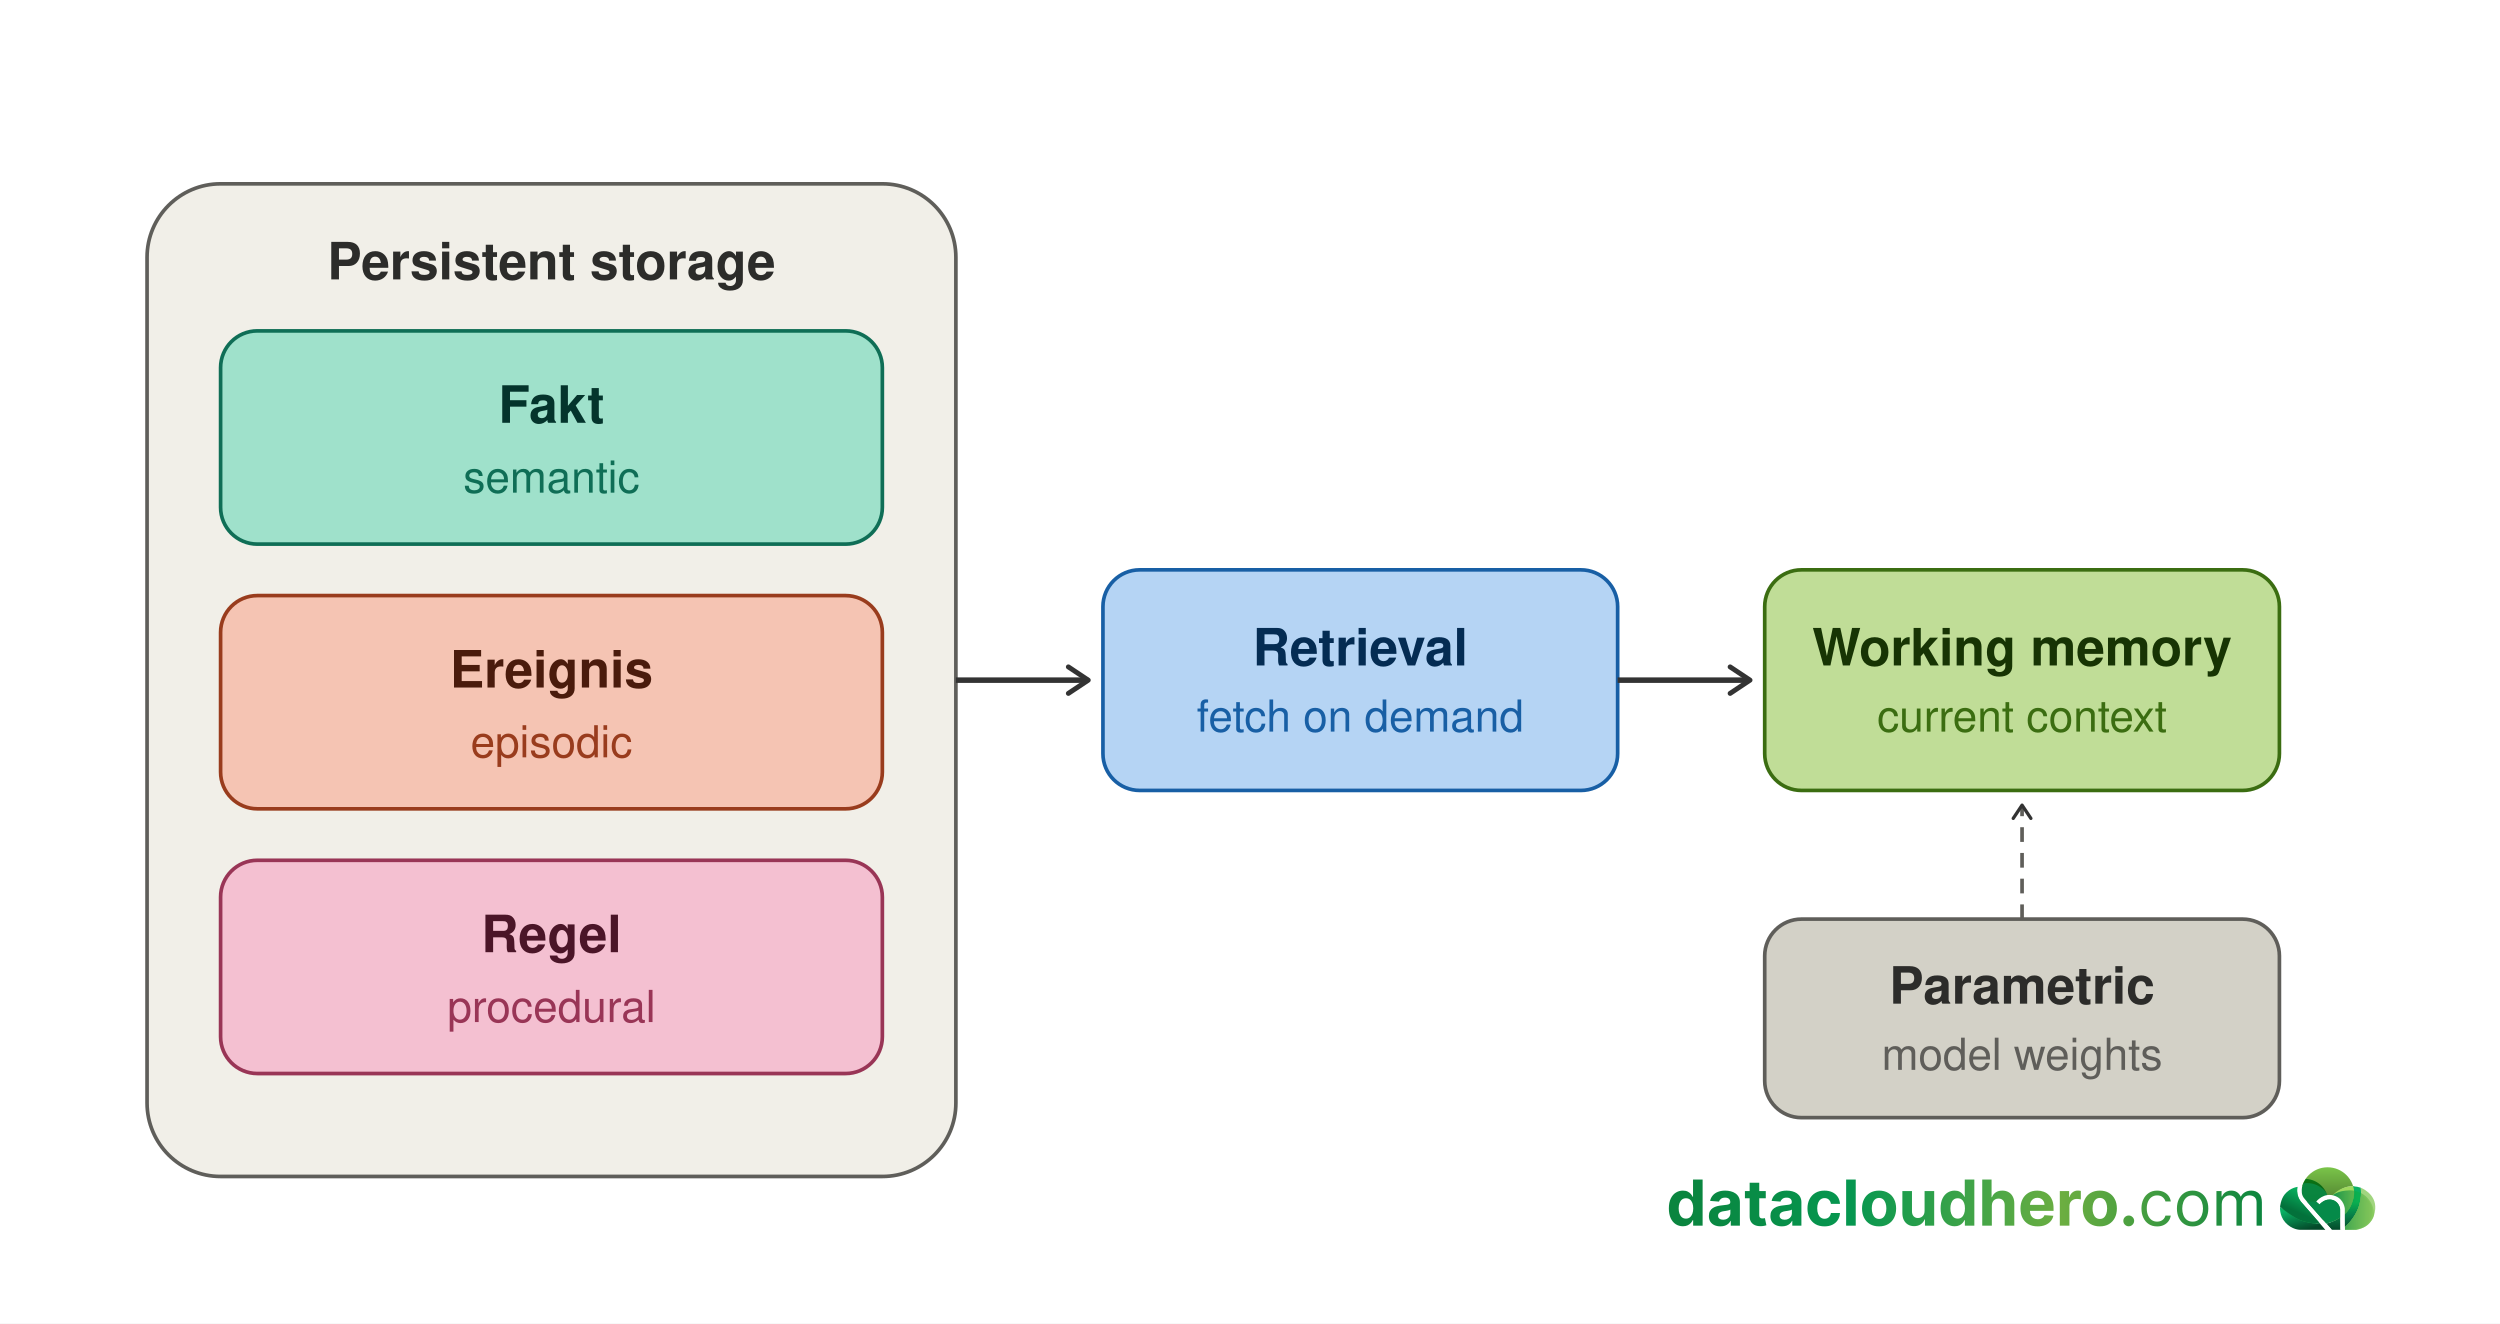
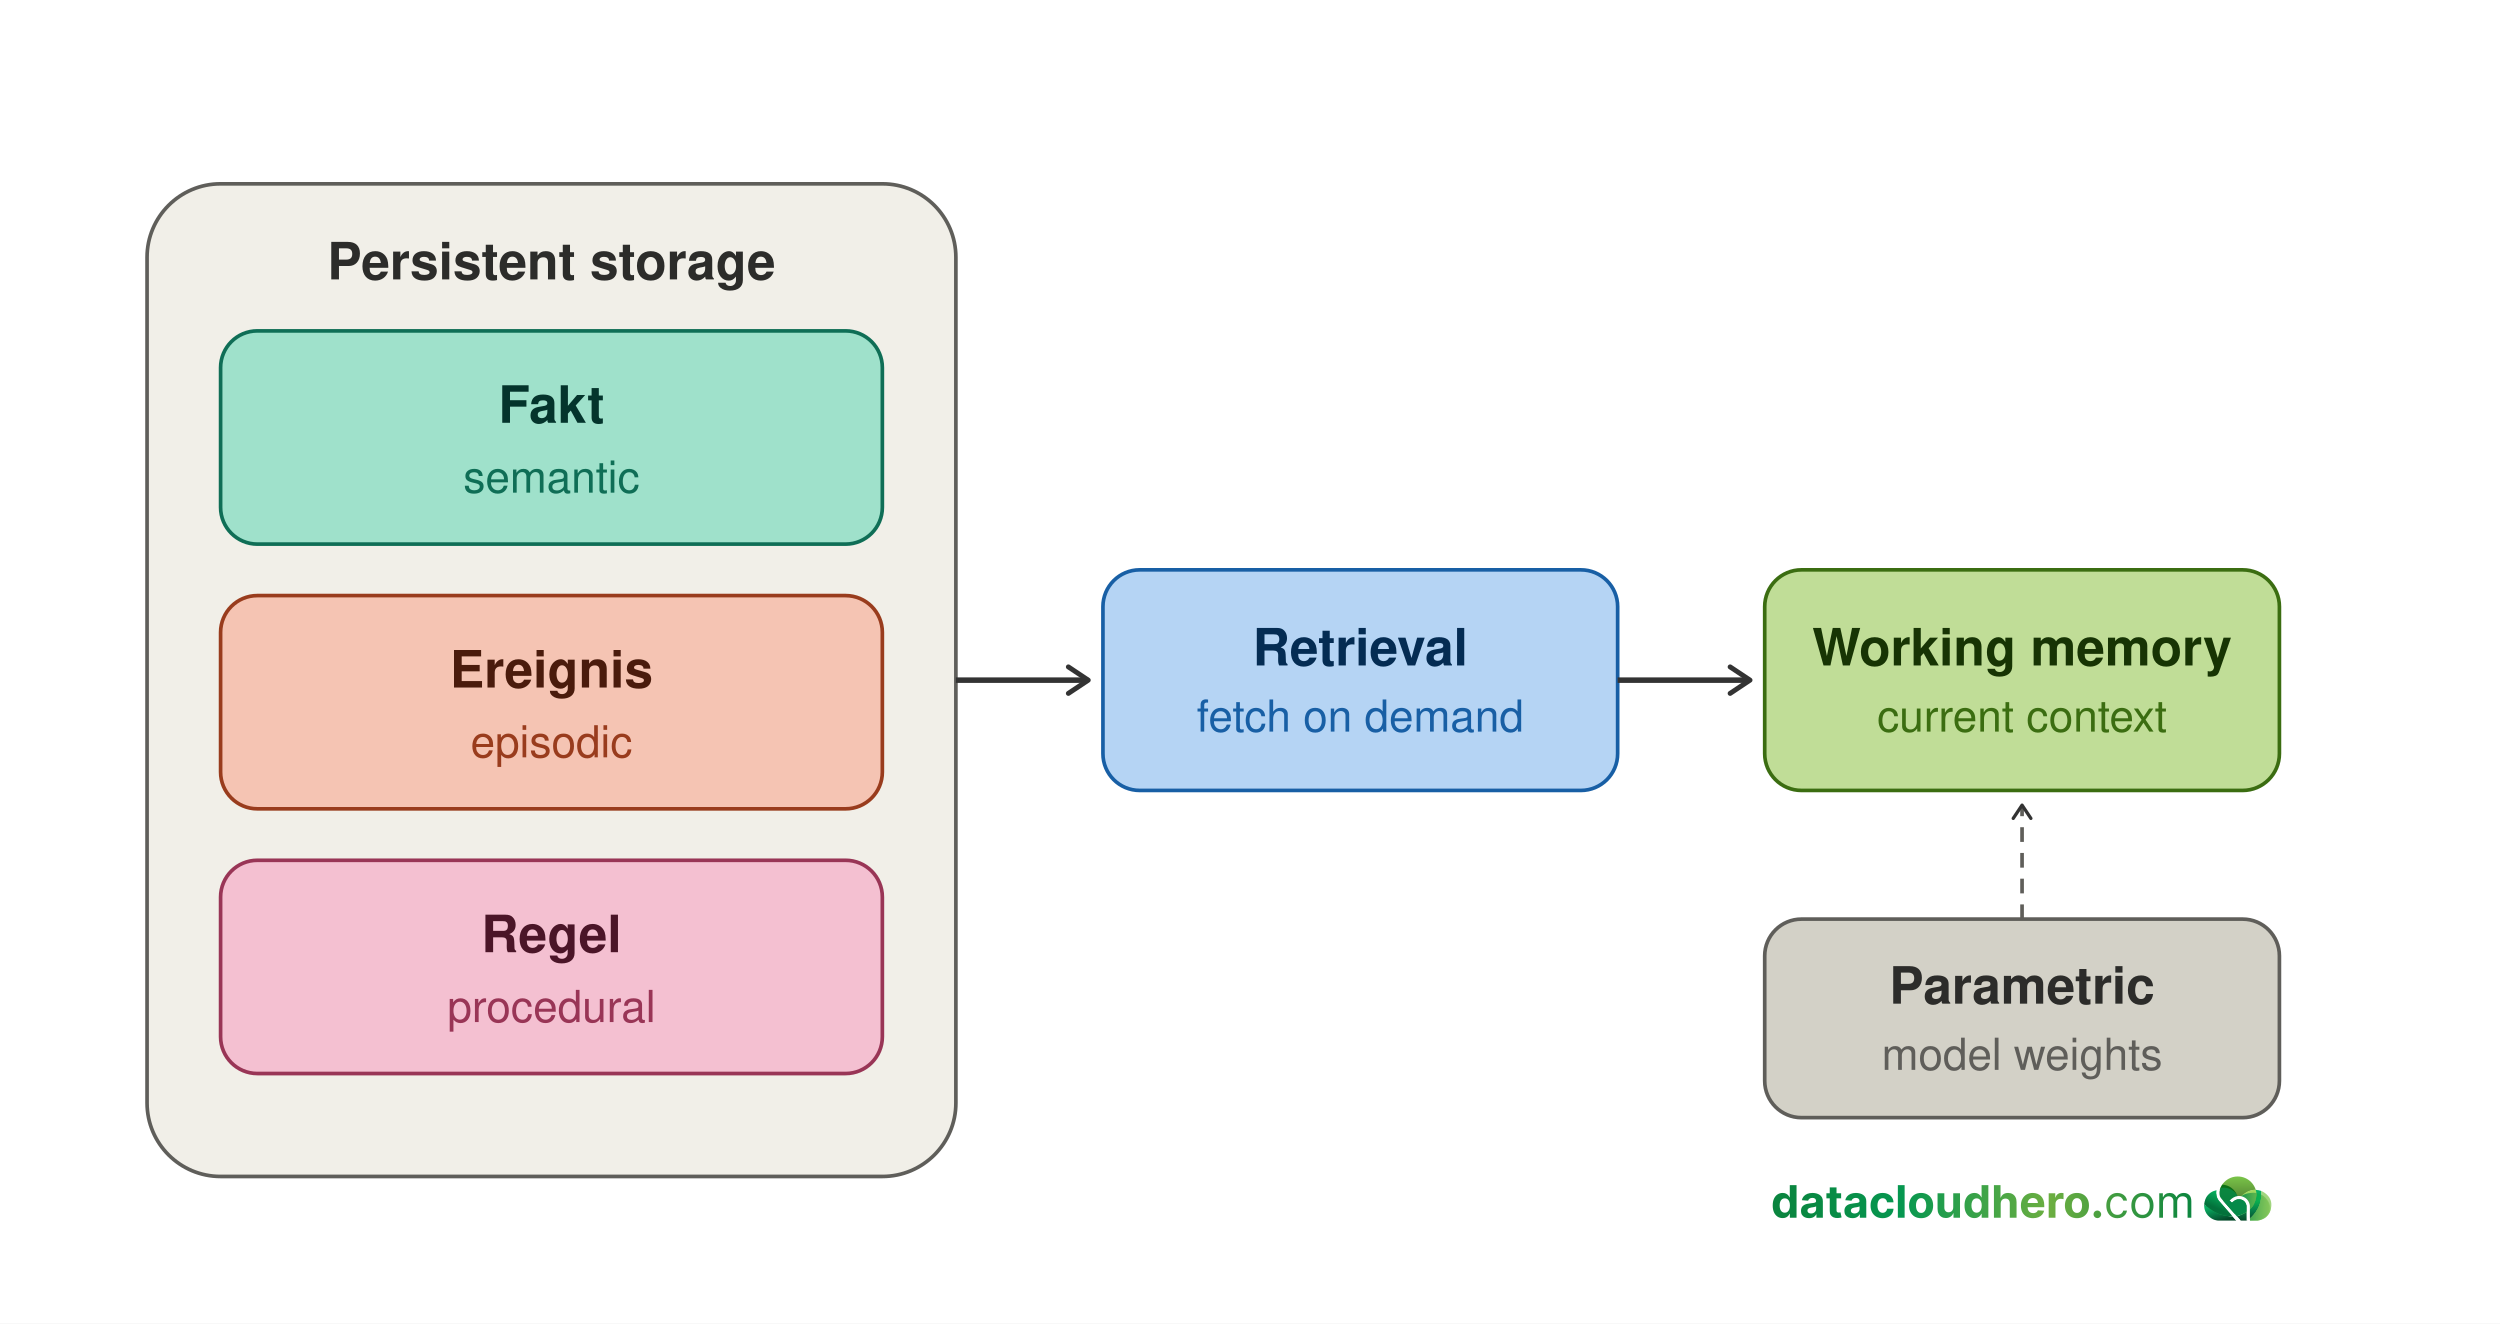
<svg xmlns="http://www.w3.org/2000/svg" width="680" height="360" viewBox="0 0 680 360" font-family="Helvetica, Arial, sans-serif">
  <defs>
    <marker id="arrow" viewBox="0 0 10 10" refX="8" refY="5" markerWidth="6" markerHeight="6" orient="auto-start-reverse">
      <path d="M2 1L8 5L2 9" fill="none" stroke="#333333" stroke-width="1.5" stroke-linecap="round" stroke-linejoin="round" />
    </marker>
    <linearGradient id="dchPaint0" x1="147" y1="0" x2="147" y2="294" gradientUnits="userSpaceOnUse">
      <stop stop-color="#7AC449" />
      <stop offset="1" stop-color="#3B5E23" />
    </linearGradient>
    <linearGradient id="dchPaint1" x1="3490.23" y1="278" x2="3525.95" y2="404.5" gradientUnits="userSpaceOnUse">
      <stop stop-color="#0AB064" />
      <stop offset="1" stop-color="#044A2A" />
    </linearGradient>
    <linearGradient id="dchPaint2" x1="3733.38" y1="164.5" x2="3733.38" y2="404.5" gradientUnits="userSpaceOnUse">
      <stop offset="0.361" stop-color="#0AB064" />
      <stop offset="1" stop-color="#044A2A" />
    </linearGradient>
    <linearGradient id="dchPaint3" x1="3641.45" y1="294.392" x2="3901" y2="297.108" gradientUnits="userSpaceOnUse">
      <stop stop-color="#058A49" />
      <stop offset="1" stop-color="#7AC449" stop-opacity="0.6" />
    </linearGradient>
    <linearGradient id="dchPaint4" x1="3539.97" y1="168" x2="3448.53" y2="372.5" gradientUnits="userSpaceOnUse">
      <stop offset="0.034" stop-color="#08BE65" />
      <stop offset="0.683" stop-color="#03713B" />
    </linearGradient>
    <linearGradient id="dchWordmark" x1="0" y1="255" x2="3310" y2="255" gradientUnits="userSpaceOnUse">
      <stop offset="0.038" stop-color="#0A853F" />
      <stop offset="0.308" stop-color="#069750" />
      <stop offset="0.659" stop-color="#6CAE41" />
      <stop offset="1" stop-color="#0A853F" />
    </linearGradient>
  </defs>
  <rect width="680" height="360" fill="#ffffff" />
  <rect x="40" y="50" width="220" height="270" rx="20" fill="#F1EFE8" stroke="#5F5E5A" stroke-width="1" />
  <text x="150" y="76" text-anchor="middle" font-size="14" font-weight="600" fill="#2C2C2A">Persistent storage</text>
  <rect x="60" y="90" width="180" height="58" rx="10" fill="#9FE1CB" stroke="#0F6E56" stroke-width="1" />
  <text x="150" y="115" text-anchor="middle" font-size="14" font-weight="600" fill="#04342C">Fakt</text>
  <text x="150" y="134" text-anchor="middle" font-size="12" fill="#0F6E56">semantic</text>
  <rect x="60" y="162" width="180" height="58" rx="10" fill="#F5C4B3" stroke="#993C1D" stroke-width="1" />
  <text x="150" y="187" text-anchor="middle" font-size="14" font-weight="600" fill="#4A1B0C">Ereignis</text>
  <text x="150" y="206" text-anchor="middle" font-size="12" fill="#993C1D">episodic</text>
  <rect x="60" y="234" width="180" height="58" rx="10" fill="#F4C0D1" stroke="#993556" stroke-width="1" />
  <text x="150" y="259" text-anchor="middle" font-size="14" font-weight="600" fill="#4B1528">Regel</text>
  <text x="150" y="278" text-anchor="middle" font-size="12" fill="#993556">procedural</text>
  <line x1="260" y1="185" x2="296" y2="185" stroke="#333333" stroke-width="1.5" marker-end="url(#arrow)" />
  <rect x="300" y="155" width="140" height="60" rx="10" fill="#B5D4F4" stroke="#185FA5" stroke-width="1" />
  <text x="370" y="181" text-anchor="middle" font-size="14" font-weight="600" fill="#042C53">Retrieval</text>
  <text x="370" y="199" text-anchor="middle" font-size="12" fill="#185FA5">fetch on demand</text>
  <line x1="440" y1="185" x2="476" y2="185" stroke="#333333" stroke-width="1.5" marker-end="url(#arrow)" />
  <rect x="480" y="155" width="140" height="60" rx="10" fill="#C0DD97" stroke="#3B6D11" stroke-width="1" />
  <text x="550" y="181" text-anchor="middle" font-size="14" font-weight="600" fill="#173404">Working memory</text>
  <text x="550" y="199" text-anchor="middle" font-size="12" fill="#3B6D11">current context</text>
  <line x1="550" y1="250" x2="550" y2="219" stroke="#5F5E5A" stroke-width="1" stroke-dasharray="4 3" marker-end="url(#arrow)" />
  <rect x="480" y="250" width="140" height="54" rx="10" fill="#D3D1C7" stroke="#5F5E5A" stroke-width="1" />
  <text x="550" y="273" text-anchor="middle" font-size="14" font-weight="600" fill="#2C2C2A">Parametric</text>
  <text x="550" y="291" text-anchor="middle" font-size="12" fill="#5F5E5A">model weights</text>
-   <g transform="translate(453.93,317.50) scale(0.049347) translate(-14.05,-60.00)">
+   <g transform="translate(482.18,320.00) scale(0.034833) translate(-14.05,-60.00)">
    <path d="M91.477 385.107C76.977 385.107 63.843 381.379 52.077 373.921C40.394 366.381 31.114 355.319 24.236 340.736C17.442 326.07 14.045 308.089 14.045 286.794C14.045 264.919 17.566 246.731 24.609 232.231C31.652 217.647 41.016 206.751 52.699 199.543C64.465 192.251 77.35 188.605 91.353 188.605C102.042 188.605 110.949 190.428 118.075 194.074C125.284 197.637 131.084 202.111 135.476 207.497C139.95 212.8 143.348 218.02 145.668 223.158H147.283V127.455H200.107V382H147.905V351.425H145.668C143.182 356.728 139.66 361.989 135.103 367.21C130.629 372.347 124.787 376.614 117.578 380.011C110.452 383.409 101.752 385.107 91.477 385.107ZM108.256 342.973C116.791 342.973 124 340.653 129.883 336.013C135.849 331.29 140.406 324.702 143.555 316.251C146.786 307.799 148.402 297.897 148.402 286.545C148.402 275.194 146.828 265.333 143.679 256.964C140.53 248.596 135.973 242.133 130.007 237.575C124.041 233.018 116.791 230.739 108.256 230.739C99.556 230.739 92.223 233.101 86.257 237.824C80.291 242.547 75.775 249.093 72.71 257.462C69.644 265.83 68.111 275.525 68.111 286.545C68.111 297.649 69.644 307.468 72.71 316.002C75.858 324.454 80.374 331.083 86.257 335.888C92.223 340.612 99.556 342.973 108.256 342.973ZM298.078 385.604C285.898 385.604 275.043 383.491 265.514 379.266C255.985 374.957 248.445 368.618 242.893 360.249C237.425 351.798 234.69 341.274 234.69 328.68C234.69 318.074 236.637 309.166 240.532 301.957C244.426 294.749 249.729 288.948 256.441 284.557C263.153 280.165 270.776 276.851 279.31 274.614C287.928 272.376 296.959 270.802 306.405 269.891C317.509 268.731 326.457 267.653 333.252 266.659C340.046 265.582 344.977 264.008 348.042 261.936C351.108 259.865 352.641 256.799 352.641 252.739V251.993C352.641 244.121 350.155 238.031 345.184 233.722C340.295 229.414 333.335 227.259 324.303 227.259C314.774 227.259 307.193 229.372 301.558 233.598C295.924 237.741 292.195 242.961 290.372 249.259L241.402 245.281C243.888 233.681 248.776 223.655 256.068 215.203C263.36 206.669 272.764 200.123 284.282 195.565C295.882 190.925 309.305 188.605 324.552 188.605C335.158 188.605 345.308 189.848 355.003 192.334C364.78 194.82 373.439 198.673 380.979 203.893C388.602 209.113 394.61 215.825 399.001 224.028C403.393 232.148 405.589 241.884 405.589 253.236V382H355.376V355.526H353.884C350.818 361.492 346.717 366.754 341.579 371.311C336.442 375.786 330.269 379.307 323.06 381.876C315.851 384.362 307.524 385.604 298.078 385.604ZM313.241 349.063C321.03 349.063 327.907 347.53 333.873 344.464C339.839 341.316 344.521 337.09 347.918 331.787C351.315 326.484 353.014 320.477 353.014 313.765V293.506C351.357 294.583 349.078 295.577 346.178 296.489C343.361 297.317 340.171 298.104 336.608 298.85C333.045 299.513 329.482 300.134 325.919 300.714C322.356 301.212 319.124 301.667 316.224 302.082C310.01 302.993 304.582 304.443 299.942 306.432C295.302 308.42 291.698 311.113 289.129 314.511C286.56 317.825 285.276 321.968 285.276 326.94C285.276 334.148 287.886 339.659 293.106 343.47C298.409 347.199 305.121 349.063 313.241 349.063ZM548.211 191.091V230.864H433.243V191.091H548.211ZM459.344 145.352H512.291V323.335C512.291 328.224 513.037 332.036 514.529 334.77C516.02 337.421 518.092 339.286 520.743 340.363C523.477 341.44 526.626 341.979 530.189 341.979C532.675 341.979 535.161 341.772 537.646 341.357C540.132 340.86 542.038 340.487 543.364 340.239L551.691 379.638C549.04 380.467 545.311 381.42 540.505 382.497C535.699 383.657 529.858 384.362 522.98 384.61C510.22 385.107 499.034 383.409 489.422 379.514C479.893 375.62 472.477 369.571 467.174 361.368C461.871 353.165 459.261 342.807 459.344 330.295V145.352ZM637.14 385.604C624.96 385.604 614.105 383.491 604.577 379.266C595.048 374.957 587.507 368.618 581.956 360.249C576.487 351.798 573.753 341.274 573.753 328.68C573.753 318.074 575.7 309.166 579.594 301.957C583.489 294.749 588.792 288.948 595.503 284.557C602.215 280.165 609.838 276.851 618.373 274.614C626.99 272.376 636.022 270.802 645.468 269.891C656.571 268.731 665.52 267.653 672.314 266.659C679.109 265.582 684.039 264.008 687.105 261.936C690.171 259.865 691.704 256.799 691.704 252.739V251.993C691.704 244.121 689.218 238.031 684.246 233.722C679.358 229.414 672.397 227.259 663.366 227.259C653.837 227.259 646.255 229.372 640.621 233.598C634.986 237.741 631.257 242.961 629.434 249.259L580.464 245.281C582.95 233.681 587.839 223.655 595.131 215.203C602.422 206.669 611.827 200.123 623.344 195.565C634.945 190.925 648.368 188.605 663.614 188.605C674.22 188.605 684.371 189.848 694.065 192.334C703.843 194.82 712.501 198.673 720.042 203.893C727.665 209.113 733.672 215.825 738.064 224.028C742.455 232.148 744.651 241.884 744.651 253.236V382H694.438V355.526H692.947C689.881 361.492 685.779 366.754 680.642 371.311C675.505 375.786 669.331 379.307 662.123 381.876C654.914 384.362 646.586 385.604 637.14 385.604ZM652.304 349.063C660.093 349.063 666.97 347.53 672.936 344.464C678.902 341.316 683.583 337.09 686.981 331.787C690.378 326.484 692.077 320.477 692.077 313.765V293.506C690.419 294.583 688.141 295.577 685.241 296.489C682.423 297.317 679.233 298.104 675.67 298.85C672.107 299.513 668.544 300.134 664.981 300.714C661.418 301.212 658.187 301.667 655.287 302.082C649.072 302.993 643.645 304.443 639.005 306.432C634.365 308.42 630.76 311.113 628.192 314.511C625.623 317.825 624.339 321.968 624.339 326.94C624.339 334.148 626.949 339.659 632.169 343.47C637.472 347.199 644.184 349.063 652.304 349.063Z" fill="url(#dchWordmark)" />
    <path d="M871.986 385.729C852.431 385.729 835.611 381.586 821.524 373.3C807.521 364.931 796.749 353.33 789.209 338.499C781.752 323.667 778.023 306.598 778.023 287.291C778.023 267.736 781.793 250.584 789.333 235.835C796.956 221.003 807.77 209.444 821.773 201.158C835.776 192.79 852.431 188.605 871.737 188.605C888.392 188.605 902.976 191.629 915.487 197.678C927.999 203.727 937.901 212.22 945.193 223.158C952.484 234.095 956.503 246.938 957.249 261.688H907.284C905.876 252.159 902.147 244.494 896.098 238.694C890.132 232.811 882.302 229.869 872.607 229.869C864.404 229.869 857.237 232.107 851.105 236.581C845.057 240.973 840.334 247.394 836.936 255.846C833.539 264.298 831.84 274.531 831.84 286.545C831.84 298.726 833.498 309.083 836.812 317.618C840.209 326.152 844.974 332.657 851.105 337.131C857.237 341.606 864.404 343.843 872.607 343.843C878.656 343.843 884.084 342.6 888.889 340.114C893.778 337.629 897.797 334.024 900.945 329.301C904.177 324.495 906.29 318.737 907.284 312.025H957.249C956.42 326.608 952.443 339.451 945.317 350.555C938.274 361.575 928.538 370.192 916.109 376.407C903.68 382.621 888.972 385.729 871.986 385.729ZM1044.1 127.455V382H991.149V127.455H1044.1ZM1172.77 385.729C1153.46 385.729 1136.76 381.627 1122.68 373.424C1108.68 365.138 1097.86 353.621 1090.24 338.871C1082.62 324.04 1078.8 306.846 1078.8 287.291C1078.8 267.571 1082.62 250.336 1090.24 235.587C1097.86 220.755 1108.68 209.237 1122.68 201.034C1136.76 192.748 1153.46 188.605 1172.77 188.605C1192.07 188.605 1208.73 192.748 1222.73 201.034C1236.82 209.237 1247.67 220.755 1255.3 235.587C1262.92 250.336 1266.73 267.571 1266.73 287.291C1266.73 306.846 1262.92 324.04 1255.3 338.871C1247.67 353.621 1236.82 365.138 1222.73 373.424C1208.73 381.627 1192.07 385.729 1172.77 385.729ZM1173.02 344.713C1181.8 344.713 1189.13 342.227 1195.02 337.256C1200.9 332.201 1205.33 325.324 1208.31 316.624C1211.38 307.923 1212.91 298.022 1212.91 286.918C1212.91 275.815 1211.38 265.913 1208.31 257.213C1205.33 248.513 1200.9 241.635 1195.02 236.581C1189.13 231.527 1181.8 228.999 1173.02 228.999C1164.15 228.999 1156.69 231.527 1150.64 236.581C1144.68 241.635 1140.16 248.513 1137.1 257.213C1134.11 265.913 1132.62 275.815 1132.62 286.918C1132.62 298.022 1134.11 307.923 1137.1 316.624C1140.16 325.324 1144.68 332.201 1150.64 337.256C1156.69 342.227 1164.15 344.713 1173.02 344.713ZM1423.58 300.714V191.091H1476.53V382H1425.7V347.323H1423.71C1419.4 358.509 1412.23 367.5 1402.21 374.294C1392.26 381.089 1380.12 384.486 1365.79 384.486C1353.03 384.486 1341.8 381.586 1332.11 375.786C1322.41 369.985 1314.83 361.741 1309.36 351.052C1303.98 340.363 1301.24 327.561 1301.16 312.646V191.091H1354.11V303.2C1354.19 314.469 1357.21 323.377 1363.18 329.923C1369.15 336.469 1377.14 339.741 1387.17 339.741C1393.55 339.741 1399.51 338.291 1405.06 335.391C1410.62 332.408 1415.09 328.017 1418.49 322.217C1421.97 316.416 1423.67 309.249 1423.58 300.714ZM1589.23 385.107C1574.73 385.107 1561.6 381.379 1549.83 373.921C1538.15 366.381 1528.87 355.319 1521.99 340.736C1515.2 326.07 1511.8 308.089 1511.8 286.794C1511.8 264.919 1515.32 246.731 1522.36 232.231C1529.41 217.647 1538.77 206.751 1550.45 199.543C1562.22 192.251 1575.1 188.605 1589.11 188.605C1599.8 188.605 1608.7 190.428 1615.83 194.074C1623.04 197.637 1628.84 202.111 1633.23 207.497C1637.7 212.8 1641.1 218.02 1643.42 223.158H1645.04V127.455H1697.86V382H1645.66V351.425H1643.42C1640.94 356.728 1637.41 361.989 1632.86 367.21C1628.38 372.347 1622.54 376.614 1615.33 380.011C1608.21 383.409 1599.51 385.107 1589.23 385.107ZM1606.01 342.973C1614.54 342.973 1621.75 340.653 1627.64 336.013C1633.6 331.29 1638.16 324.702 1641.31 316.251C1644.54 307.799 1646.16 297.897 1646.16 286.545C1646.16 275.194 1644.58 265.333 1641.43 256.964C1638.28 248.596 1633.73 242.133 1627.76 237.575C1621.8 233.018 1614.54 230.739 1606.01 230.739C1597.31 230.739 1589.98 233.101 1584.01 237.824C1578.05 242.547 1573.53 249.093 1570.46 257.462C1567.4 265.83 1565.86 275.525 1565.86 286.545C1565.86 297.649 1567.4 307.468 1570.46 316.002C1573.61 324.454 1578.13 331.083 1584.01 335.888C1589.98 340.612 1597.31 342.973 1606.01 342.973Z" fill="url(#dchWordmark)" />
    <path d="M1794.34 271.631V382H1741.39V127.455H1792.85V224.773H1795.09C1799.39 213.504 1806.36 204.68 1815.97 198.3C1825.58 191.837 1837.63 188.605 1852.14 188.605C1865.39 188.605 1876.95 191.505 1886.81 197.305C1896.76 203.023 1904.46 211.267 1909.93 222.039C1915.48 232.728 1918.22 245.53 1918.13 260.445V382H1865.19V269.891C1865.27 258.125 1862.29 248.969 1856.24 242.423C1850.27 235.877 1841.9 232.604 1831.13 232.604C1823.92 232.604 1817.54 234.137 1811.99 237.202C1806.52 240.268 1802.21 244.743 1799.06 250.626C1796 256.426 1794.42 263.428 1794.34 271.631ZM2046.8 385.729C2027.17 385.729 2010.26 381.751 1996.09 373.797C1982.01 365.759 1971.15 354.408 1963.53 339.741C1955.91 324.992 1952.1 307.55 1952.1 287.415C1952.1 267.778 1955.91 250.543 1963.53 235.711C1971.15 220.879 1981.88 209.32 1995.72 201.034C2009.64 192.748 2025.96 188.605 2044.69 188.605C2057.29 188.605 2069.01 190.635 2079.87 194.695C2090.8 198.673 2100.33 204.68 2108.45 212.717C2116.65 220.755 2123.04 230.864 2127.59 243.044C2132.15 255.142 2134.43 269.311 2134.43 285.551V300.093H1973.22V267.281H2084.59C2084.59 259.657 2082.93 252.904 2079.62 247.021C2076.3 241.138 2071.7 236.54 2065.82 233.225C2060.02 229.828 2053.27 228.129 2045.56 228.129C2037.52 228.129 2030.4 229.994 2024.18 233.722C2018.05 237.368 2013.25 242.298 2009.77 248.513C2006.29 254.644 2004.5 261.48 2004.42 269.021V300.217C2004.42 309.663 2006.16 317.825 2009.64 324.702C2013.2 331.58 2018.22 336.883 2024.68 340.612C2031.14 344.34 2038.81 346.205 2047.67 346.205C2053.56 346.205 2058.94 345.376 2063.83 343.719C2068.72 342.062 2072.9 339.576 2076.38 336.261C2079.87 332.947 2082.52 328.887 2084.34 324.081L2133.31 327.312C2130.82 339.079 2125.73 349.353 2118.02 358.136C2110.4 366.837 2100.54 373.631 2088.44 378.52C2076.43 383.326 2062.55 385.729 2046.8 385.729ZM2168.98 382V191.091H2220.31V224.401H2222.3C2225.78 212.552 2231.62 203.603 2239.83 197.554C2248.03 191.422 2257.48 188.357 2268.16 188.357C2270.82 188.357 2273.67 188.522 2276.74 188.854C2279.81 189.185 2282.5 189.641 2284.82 190.221V237.202C2282.33 236.457 2278.89 235.794 2274.5 235.214C2270.11 234.634 2266.09 234.344 2262.45 234.344C2254.66 234.344 2247.7 236.042 2241.57 239.44C2235.52 242.754 2230.71 247.394 2227.15 253.36C2223.67 259.326 2221.93 266.203 2221.93 273.992V382H2168.98ZM2389.56 385.729C2370.26 385.729 2353.56 381.627 2339.48 373.424C2325.47 365.138 2314.66 353.621 2307.04 338.871C2299.41 324.04 2295.6 306.846 2295.6 287.291C2295.6 267.571 2299.41 250.336 2307.04 235.587C2314.66 220.755 2325.47 209.237 2339.48 201.034C2353.56 192.748 2370.26 188.605 2389.56 188.605C2408.87 188.605 2425.53 192.748 2439.53 201.034C2453.61 209.237 2464.47 220.755 2472.09 235.587C2479.72 250.336 2483.53 267.571 2483.53 287.291C2483.53 306.846 2479.72 324.04 2472.09 338.871C2464.47 353.621 2453.61 365.138 2439.53 373.424C2425.53 381.627 2408.87 385.729 2389.56 385.729ZM2389.81 344.713C2398.6 344.713 2405.93 342.227 2411.81 337.256C2417.7 332.201 2422.13 325.324 2425.11 316.624C2428.18 307.923 2429.71 298.022 2429.71 286.918C2429.71 275.815 2428.18 265.913 2425.11 257.213C2422.13 248.513 2417.7 241.635 2411.81 236.581C2405.93 231.527 2398.6 228.999 2389.81 228.999C2380.95 228.999 2373.49 231.527 2367.44 236.581C2361.47 241.635 2356.96 248.513 2353.89 257.213C2350.91 265.913 2349.42 275.815 2349.42 286.918C2349.42 298.022 2350.91 307.923 2353.89 316.624C2356.96 325.324 2361.47 332.201 2367.44 337.256C2373.49 342.227 2380.95 344.713 2389.81 344.713Z" fill="url(#dchWordmark)" />
    <path d="M2548.9 385.232C2540.7 385.232 2533.66 382.331 2527.77 376.531C2521.97 370.648 2519.07 363.605 2519.07 355.402C2519.07 347.282 2521.97 340.321 2527.77 334.521C2533.66 328.721 2540.7 325.821 2548.9 325.821C2556.86 325.821 2563.82 328.721 2569.78 334.521C2575.75 340.321 2578.73 347.282 2578.73 355.402C2578.73 360.871 2577.32 365.884 2574.51 370.441C2571.77 374.915 2568.17 378.52 2563.69 381.254C2559.22 383.906 2554.29 385.232 2548.9 385.232Z" fill="url(#dchWordmark)" />
    <path d="M2705.48 385.977C2687.58 385.977 2672.17 381.751 2659.24 373.3C2646.32 364.848 2636.37 353.206 2629.41 338.374C2622.45 323.542 2618.97 306.598 2618.97 287.54C2618.97 268.151 2622.53 251.04 2629.66 236.208C2636.87 221.293 2646.9 209.652 2659.74 201.283C2672.67 192.831 2687.75 188.605 2704.98 188.605C2718.4 188.605 2730.5 191.091 2741.27 196.062C2752.04 201.034 2760.87 207.994 2767.75 216.943C2774.62 225.892 2778.89 236.332 2780.55 248.264H2751.22C2748.98 239.564 2744.01 231.858 2736.3 225.146C2728.68 218.352 2718.4 214.955 2705.48 214.955C2694.04 214.955 2684.02 217.937 2675.4 223.903C2666.86 229.786 2660.19 238.114 2655.39 248.886C2650.67 259.575 2648.3 272.128 2648.3 286.545C2648.3 301.295 2650.62 314.138 2655.26 325.075C2659.99 336.013 2666.62 344.506 2675.15 350.555C2683.77 356.603 2693.88 359.628 2705.48 359.628C2713.1 359.628 2720.02 358.302 2726.23 355.651C2732.45 352.999 2737.71 349.188 2742.02 344.216C2746.33 339.244 2749.39 333.278 2751.22 326.318H2780.55C2778.89 337.587 2774.79 347.737 2768.24 356.769C2761.78 365.718 2753.2 372.844 2742.52 378.147C2731.91 383.367 2719.56 385.977 2705.48 385.977ZM2900.99 385.977C2883.75 385.977 2868.63 381.876 2855.62 373.673C2842.69 365.469 2832.58 353.993 2825.29 339.244C2818.08 324.495 2814.48 307.26 2814.48 287.54C2814.48 267.653 2818.08 250.294 2825.29 235.462C2832.58 220.63 2842.69 209.113 2855.62 200.91C2868.63 192.707 2883.75 188.605 2900.99 188.605C2918.22 188.605 2933.3 192.707 2946.23 200.91C2959.24 209.113 2969.34 220.63 2976.55 235.462C2983.85 250.294 2987.49 267.653 2987.49 287.54C2987.49 307.26 2983.85 324.495 2976.55 339.244C2969.34 353.993 2959.24 365.469 2946.23 373.673C2933.3 381.876 2918.22 385.977 2900.99 385.977ZM2900.99 359.628C2914.08 359.628 2924.85 356.272 2933.3 349.56C2941.75 342.849 2948.01 334.024 2952.07 323.087C2956.13 312.149 2958.16 300.3 2958.16 287.54C2958.16 274.779 2956.13 262.889 2952.07 251.869C2948.01 240.848 2941.75 231.941 2933.3 225.146C2924.85 218.352 2914.08 214.955 2900.99 214.955C2887.89 214.955 2877.12 218.352 2868.67 225.146C2860.22 231.941 2853.96 240.848 2849.9 251.869C2845.84 262.889 2843.81 274.779 2843.81 287.54C2843.81 300.3 2845.84 312.149 2849.9 323.087C2853.96 334.024 2860.22 342.849 2868.67 349.56C2877.12 356.272 2887.89 359.628 2900.99 359.628ZM3032.27 382V191.091H3060.6V220.92H3063.09C3067.07 210.729 3073.49 202.816 3082.36 197.181C3091.22 191.464 3101.87 188.605 3114.3 188.605C3126.89 188.605 3137.37 191.464 3145.74 197.181C3154.19 202.816 3160.78 210.729 3165.51 220.92H3167.49C3172.38 211.06 3179.72 203.23 3189.49 197.43C3199.27 191.547 3211 188.605 3224.67 188.605C3241.74 188.605 3255.7 193.95 3266.55 204.638C3277.41 215.245 3282.83 231.775 3282.83 254.23V382H3253.5V254.23C3253.5 240.144 3249.65 230.076 3241.94 224.028C3234.24 217.979 3225.16 214.955 3214.72 214.955C3201.3 214.955 3190.9 219.015 3183.53 227.135C3176.15 235.172 3172.47 245.364 3172.47 257.71V382H3142.64V251.247C3142.64 240.393 3139.11 231.651 3132.07 225.022C3125.03 218.31 3115.95 214.955 3104.85 214.955C3097.23 214.955 3090.1 216.985 3083.47 221.045C3076.93 225.105 3071.62 230.739 3067.56 237.948C3063.59 245.074 3061.6 253.319 3061.6 262.682V382H3032.27Z" fill="url(#dchWordmark)" />
    <circle cx="147" cy="147" r="147" transform="matrix(-1 0 0 1 3792 60)" fill="url(#dchPaint0)" />
    <path d="M3393 257.934C3393 330.314 3446.67 386 3519.01 386C3591.35 386 3650 327.324 3650 254.944C3650 184.4 3594.29 126.873 3524.49 124C3523.49 124 3508.65 149.8 3506.06 162.258C3493.38 223.161 3393 185.553 3393 257.934Z" fill="#1BAB53" style="mix-blend-mode:multiply" />
    <path d="M3401 278.5C3401 351.125 3461.37 401.5 3534 401.5C3606.63 401.5 3664 351.125 3664 278.5C3664 205.875 3605.13 147 3532.5 147C3524.83 147 3517.31 147.657 3510 148.917C3501.5 181.5 3480.33 168.001 3472.5 171C3423.09 189.916 3401 222.434 3401 278.5Z" fill="#088D4A" fill-opacity="0.8" style="mix-blend-mode:lighten" />
    <path d="M3656 295.5C3656 368.125 3685.37 401 3758 401C3830.63 401 3891 373.125 3891 300.5C3891 227.875 3806.5 219.5 3785 164C3712.37 164 3656 222.875 3656 295.5Z" fill="#D9D9D9" />
    <path d="M3634 316C3634 399.947 3702.05 335 3786 335C3827.5 260.5 3812 206 3806.5 192C3801 178 3793 167.5 3790.5 164.066C3789.01 164.022 3787.51 164 3786 164C3702.05 164 3634 232.053 3634 316Z" fill="#9FD85E" />
    <path d="M3633.5 404.5L3606 372.5C3596.5 372.5 3555.5 371.5 3505.5 355.5C3455.5 339.5 3383 278 3383 278C3383 278 3377.5 325.5 3412 364C3448.29 404.5 3492 404.5 3492 404.5H3560H3633.5Z" fill="url(#dchPaint1)" />
    <path d="M3668 404.5L3637.5 370.5C3637.5 370.5 3737.37 349.041 3772.5 274C3805.5 203.5 3785 164.5 3785 164.5C3785 164.5 3800.77 166 3808.5 167.5C3816.03 168.962 3827.5 172.5 3827.5 172.5C3827.5 172.5 3839.95 246 3798.5 317.5C3757.05 389 3714 404.5 3714 404.5H3668Z" fill="url(#dchPaint2)" />
    <path d="M3505.5 161.5L3480 168C3480 168 3474.41 190 3480 213C3484.75 232.53 3497 248.5 3497 248.5C3513.5 268.556 3634 404.5 3634 404.5H3668C3668 404.5 3606 335.5 3549 270C3543.17 263.301 3517.82 234.343 3513.5 228C3506 217 3503.73 208.054 3503 200C3501 178 3505.5 161.5 3505.5 161.5Z" fill="white" />
    <path d="M3827.5 172.5C3827.5 172.5 3839.95 246 3798.5 317.5C3777.67 353.425 3756.44 375.213 3740.47 388V404.5H3801.5C3801.5 404.5 3899 397.5 3907.5 290C3914.26 204.5 3827.5 172.5 3827.5 172.5Z" fill="#7AC449" fill-opacity="0.7" />
    <path d="M3641.5 340C3641.5 348.424 3701.5 338 3712 330C3740.75 347.455 3740.5 392.988 3740.5 404.5C3773.5 404.5 3758.75 404.5 3802.5 404.5C3810 402 3840 398 3865 378C3876.73 368.613 3897.5 345 3901 320.75C3901 246.882 3841.23 187 3767.5 187C3635 191.5 3641.5 266.132 3641.5 340Z" fill="url(#dchPaint3)" style="mix-blend-mode:darken" />
    <path d="M3600.5 265L3582 249.5C3582 249.5 3624 193.5 3688.5 219C3736.5 237.977 3740 288.5 3740 288.5C3740 288.5 3739.72 322.742 3740 345C3740.29 367.851 3740.5 404.5 3740.5 404.5H3714.5C3714.5 404.5 3714.02 334.326 3714 290C3714 290 3710 249.5 3670 239.5C3630 229.5 3600.5 265 3600.5 265Z" fill="white" />
    <path d="M3505.5 355.5C3455.5 339.5 3383 278 3383 278C3383 278 3386.33 237 3408.5 209.5C3439.14 171.5 3480 168 3480 168C3480 168 3474.41 190 3480 213C3484.75 232.53 3497 248.5 3497 248.5C3513.5 268.556 3605.5 372.5 3605.5 372.5C3596 372.5 3555.5 371.5 3505.5 355.5Z" fill="url(#dchPaint4)" />
    <path d="M3600.5 265L3582 249.5L3531.5 249.5C3588.5 315 3637.5 370.5 3637.5 370.5C3637.5 370.5 3656.5 366.565 3681 355.5C3706.5 343.984 3714 337.5 3714 337.5C3714 337.5 3714.02 334.326 3714 290C3714 290 3710 249.5 3670 239.5C3630 229.5 3600.5 265 3600.5 265Z" fill="#058A49" />
  </g>
</svg>
